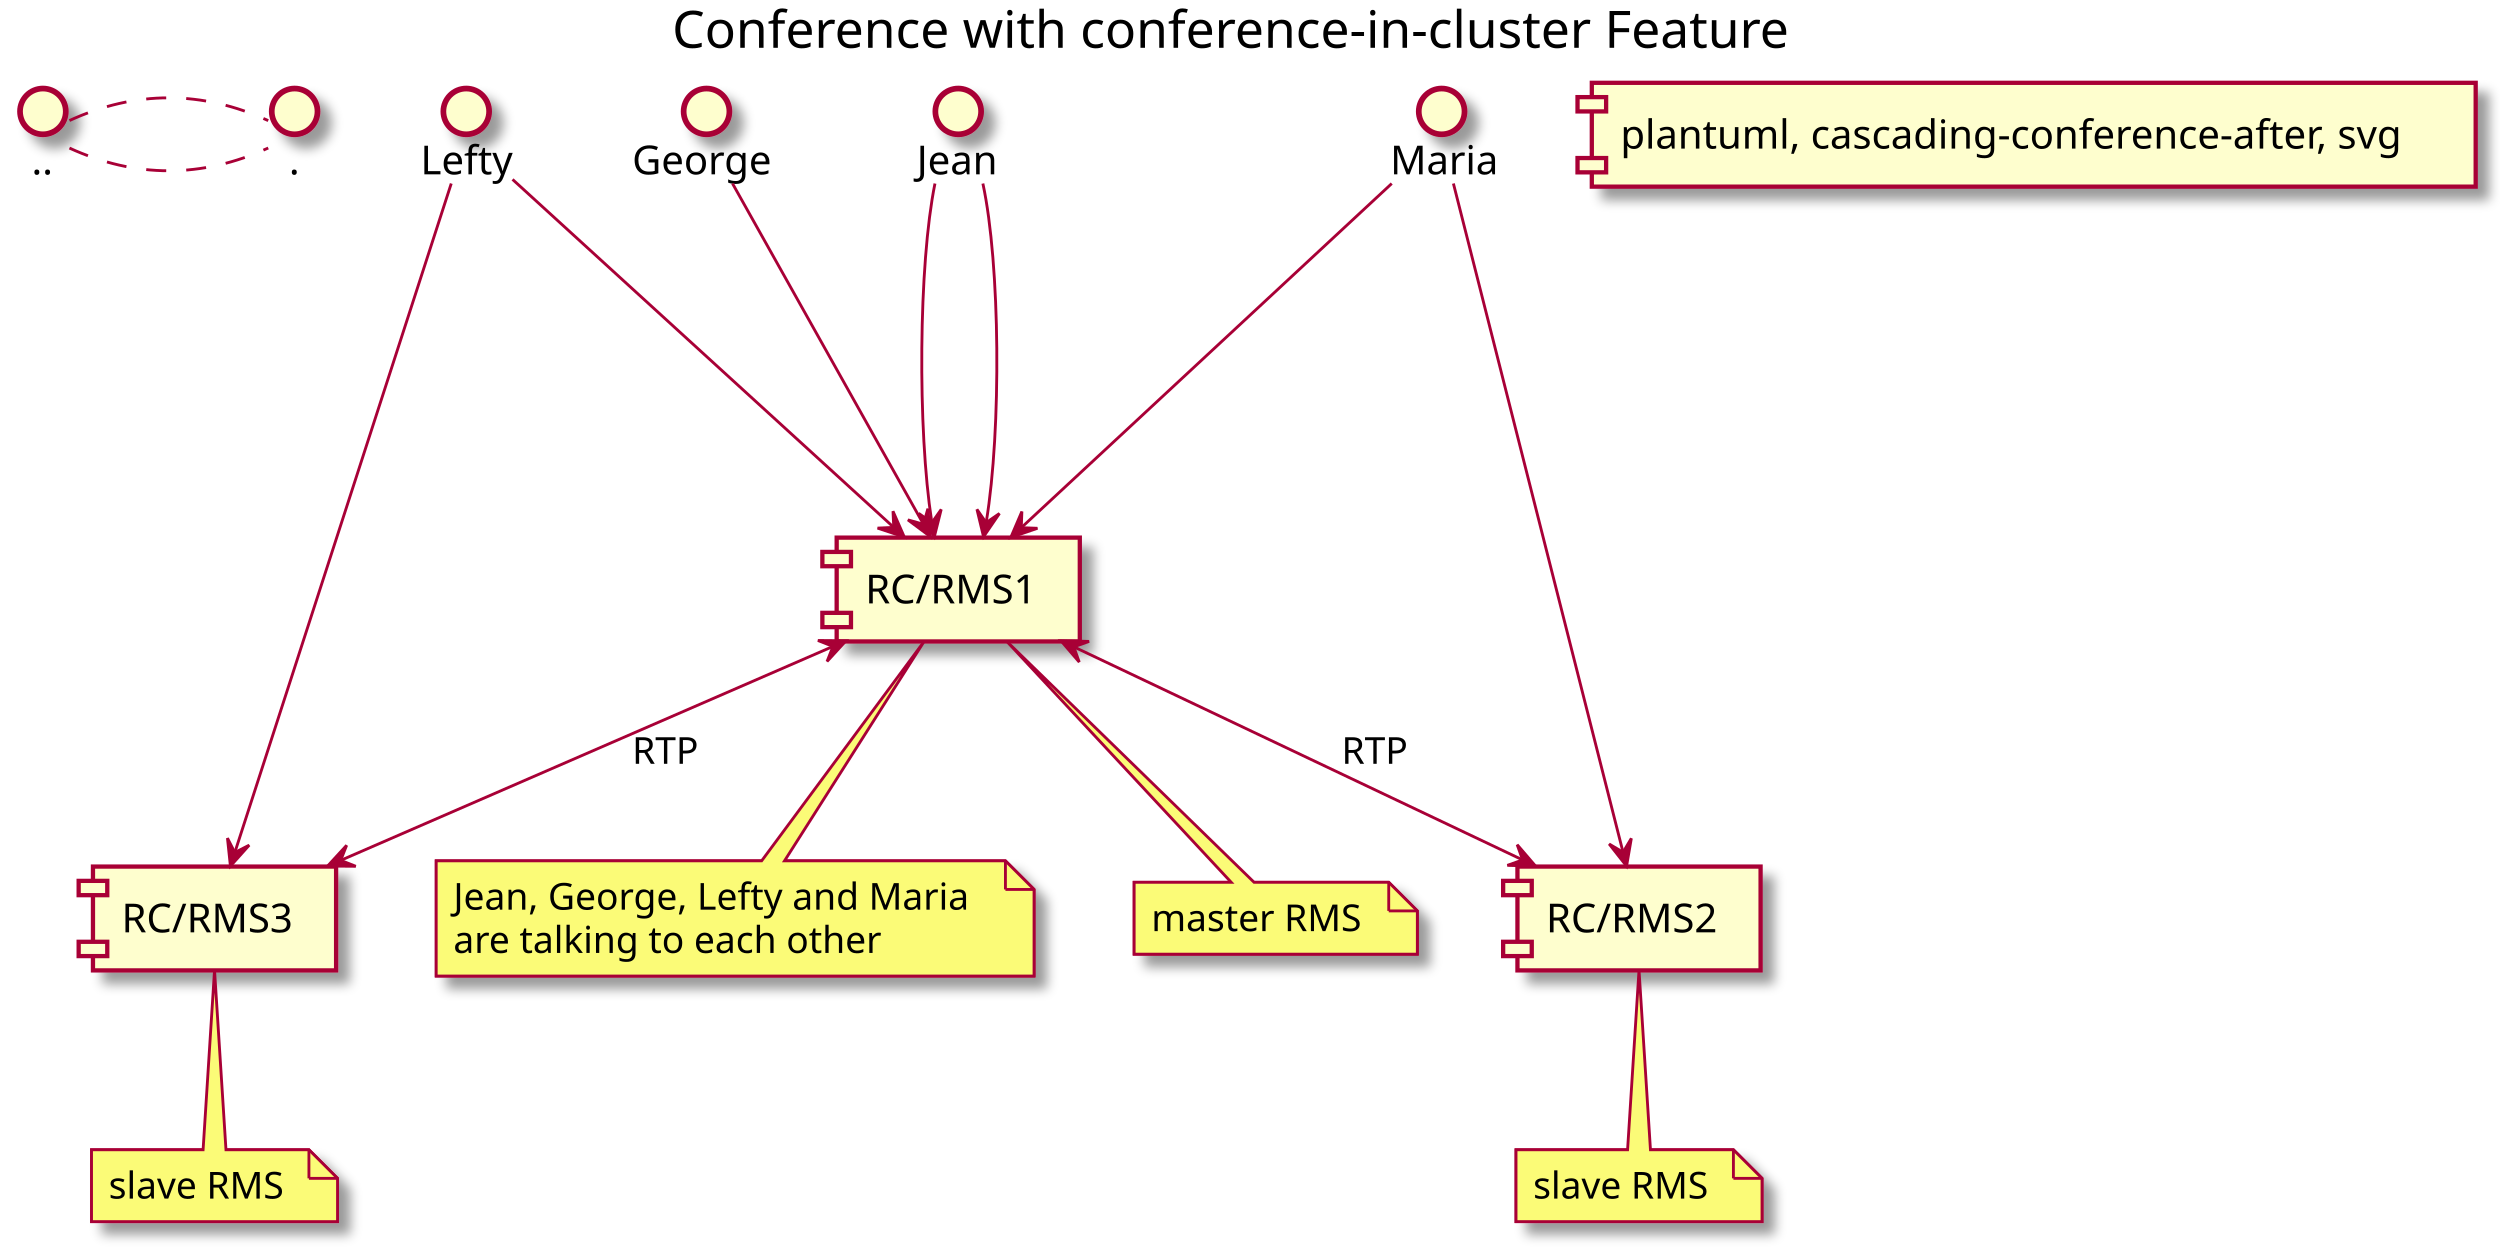
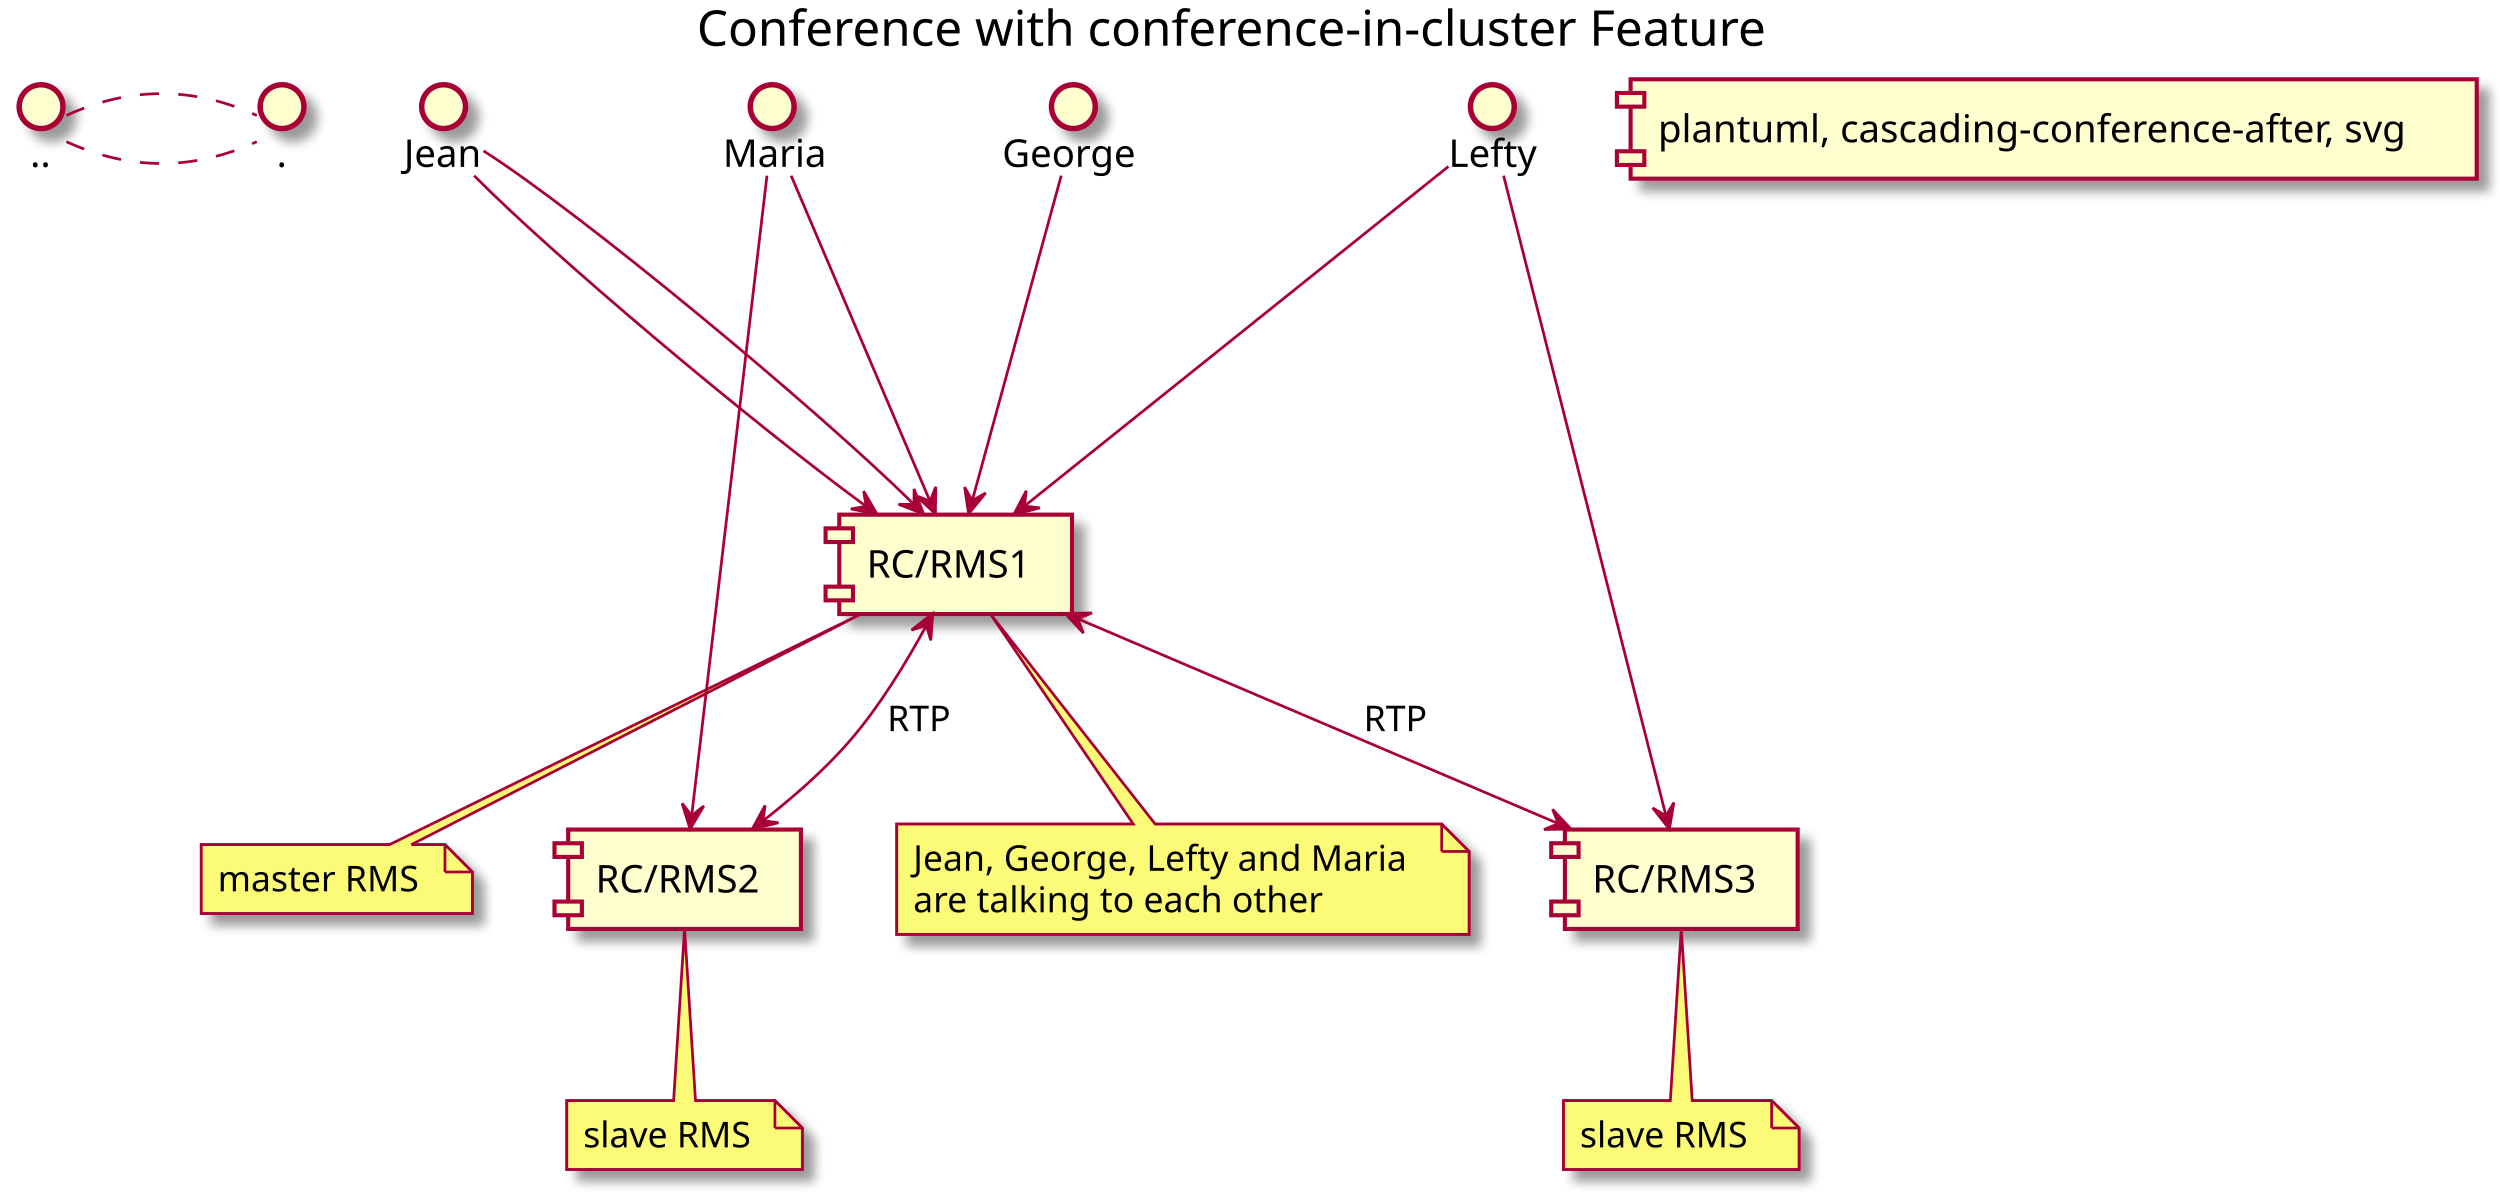
- <svg xmlns="http://www.w3.org/2000/svg" contentScriptType="application/ecmascript" contentStyleType="text/css" height="436px" preserveAspectRatio="none" style="width:874px;height:436px;" version="1.1" viewBox="0 0 874 436" width="874px" zoomAndPan="magnify">
+ <svg xmlns="http://www.w3.org/2000/svg" contentScriptType="application/ecmascript" contentStyleType="text/css" height="436px" preserveAspectRatio="none" style="width:913px;height:436px;" version="1.1" viewBox="0 0 913 436" width="913px" zoomAndPan="magnify">
  <defs>
-     <filter height="300%" id="fkw3vdl" width="300%" x="-1" y="-1">
+     <filter height="300%" id="f6jf4u6" width="300%" x="-1" y="-1">
      <feGaussianBlur result="blurOut" stdDeviation="2.0" />
      <feColorMatrix in="blurOut" result="blurOut2" type="matrix" values="0 0 0 0 0 0 0 0 0 0 0 0 0 0 0 0 0 0 .4 0" />
      <feOffset dx="4.0" dy="4.0" in="blurOut2" result="blurOut3" />
      <feBlend in="SourceGraphic" in2="blurOut3" mode="normal" />
    </filter>
  </defs>
  <g>
-     <text fill="#000000" font-family="sans-serif" font-size="18" lengthAdjust="spacingAndGlyphs" textLength="414" x="235" y="16.708">Conference with conference-in-cluster Feature</text>
-     <ellipse cx="335" cy="38.953" fill="#FEFECE" filter="url(#fkw3vdl)" rx="8" ry="8" style="stroke: #A80036; stroke-width: 2.0;" />
-     <text fill="#000000" font-family="sans-serif" font-size="14" lengthAdjust="spacingAndGlyphs" textLength="29" x="320.5" y="60.948">Jean</text>
-     <rect fill="#FEFECE" filter="url(#fkw3vdl)" height="36.297" style="stroke: #A80036; stroke-width: 1.5;" width="85" x="292.5" y="187.953" />
-     <rect fill="#FEFECE" height="5" style="stroke: #A80036; stroke-width: 1.5;" width="10" x="287.5" y="192.953" />
-     <rect fill="#FEFECE" height="5" style="stroke: #A80036; stroke-width: 1.5;" width="10" x="287.5" y="214.25" />
-     <text fill="#000000" font-family="sans-serif" font-size="14" lengthAdjust="spacingAndGlyphs" textLength="65" x="302.5" y="210.948">RC/RMS1</text>
-     <ellipse cx="504" cy="38.953" fill="#FEFECE" filter="url(#fkw3vdl)" rx="8" ry="8" style="stroke: #A80036; stroke-width: 2.0;" />
-     <text fill="#000000" font-family="sans-serif" font-size="14" lengthAdjust="spacingAndGlyphs" textLength="36" x="486" y="60.948">Maria</text>
-     <ellipse cx="247" cy="38.953" fill="#FEFECE" filter="url(#fkw3vdl)" rx="8" ry="8" style="stroke: #A80036; stroke-width: 2.0;" />
-     <text fill="#000000" font-family="sans-serif" font-size="14" lengthAdjust="spacingAndGlyphs" textLength="52" x="221" y="60.948">George</text>
-     <ellipse cx="163" cy="38.953" fill="#FEFECE" filter="url(#fkw3vdl)" rx="8" ry="8" style="stroke: #A80036; stroke-width: 2.0;" />
-     <text fill="#000000" font-family="sans-serif" font-size="14" lengthAdjust="spacingAndGlyphs" textLength="32" x="147" y="60.948">Lefty</text>
-     <polygon fill="#FBFB77" filter="url(#fkw3vdl)" points="152.5,300.953,152.5,341.219,361.5,341.219,361.5,310.953,351.5,300.953,152.5,300.953" style="stroke: #A80036; stroke-width: 1.0;" />
-     <polygon fill="#FBFB77" points="152.5,300.953,152.5,341.219,361.5,341.219,361.5,310.953,351.5,300.953,274.266,300.953,323.153,224.115,266.266,300.953,152.5,300.953" style="stroke: #A80036; stroke-width: 1.0;" />
-     <line style="stroke: #A80036; stroke-width: 1.0;" x1="351.5" x2="351.5" y1="300.953" y2="310.953" />
-     <line style="stroke: #A80036; stroke-width: 1.0;" x1="361.5" x2="351.5" y1="310.953" y2="310.953" />
-     <text fill="#000000" font-family="sans-serif" font-size="13" lengthAdjust="spacingAndGlyphs" textLength="188" x="158.5" y="318.02">Jean, George, Lefty and Maria</text>
-     <text fill="#000000" font-family="sans-serif" font-size="13" lengthAdjust="spacingAndGlyphs" textLength="157" x="158.5" y="333.153">are talking to each other</text>
-     <ellipse cx="15" cy="38.953" fill="#FEFECE" filter="url(#fkw3vdl)" rx="8" ry="8" style="stroke: #A80036; stroke-width: 2.0;" />
+     <text fill="#000000" font-family="sans-serif" font-size="18" lengthAdjust="spacingAndGlyphs" textLength="414" x="254.5" y="16.708">Conference with conference-in-cluster Feature</text>
+     <ellipse cx="162" cy="38.953" fill="#FEFECE" filter="url(#f6jf4u6)" rx="8" ry="8" style="stroke: #A80036; stroke-width: 2.0;" />
+     <text fill="#000000" font-family="sans-serif" font-size="14" lengthAdjust="spacingAndGlyphs" textLength="29" x="147.5" y="60.948">Jean</text>
+     <rect fill="#FEFECE" filter="url(#f6jf4u6)" height="36.297" style="stroke: #A80036; stroke-width: 1.5;" width="85" x="306.5" y="187.953" />
+     <rect fill="#FEFECE" height="5" style="stroke: #A80036; stroke-width: 1.5;" width="10" x="301.5" y="192.953" />
+     <rect fill="#FEFECE" height="5" style="stroke: #A80036; stroke-width: 1.5;" width="10" x="301.5" y="214.25" />
+     <text fill="#000000" font-family="sans-serif" font-size="14" lengthAdjust="spacingAndGlyphs" textLength="65" x="316.5" y="210.948">RC/RMS1</text>
+     <ellipse cx="282" cy="38.953" fill="#FEFECE" filter="url(#f6jf4u6)" rx="8" ry="8" style="stroke: #A80036; stroke-width: 2.0;" />
+     <text fill="#000000" font-family="sans-serif" font-size="14" lengthAdjust="spacingAndGlyphs" textLength="36" x="264" y="60.948">Maria</text>
+     <ellipse cx="392" cy="38.953" fill="#FEFECE" filter="url(#f6jf4u6)" rx="8" ry="8" style="stroke: #A80036; stroke-width: 2.0;" />
+     <text fill="#000000" font-family="sans-serif" font-size="14" lengthAdjust="spacingAndGlyphs" textLength="52" x="366" y="60.948">George</text>
+     <ellipse cx="545" cy="38.953" fill="#FEFECE" filter="url(#f6jf4u6)" rx="8" ry="8" style="stroke: #A80036; stroke-width: 2.0;" />
+     <text fill="#000000" font-family="sans-serif" font-size="14" lengthAdjust="spacingAndGlyphs" textLength="32" x="529" y="60.948">Lefty</text>
+     <polygon fill="#FBFB77" filter="url(#f6jf4u6)" points="327.5,300.953,327.5,341.219,536.5,341.219,536.5,310.953,526.5,300.953,327.5,300.953" style="stroke: #A80036; stroke-width: 1.0;" />
+     <polygon fill="#FBFB77" points="327.5,300.953,327.5,341.219,536.5,341.219,536.5,310.953,526.5,300.953,421.88,300.953,361.61,224.113,413.88,300.953,327.5,300.953" style="stroke: #A80036; stroke-width: 1.0;" />
+     <line style="stroke: #A80036; stroke-width: 1.0;" x1="526.5" x2="526.5" y1="300.953" y2="310.953" />
+     <line style="stroke: #A80036; stroke-width: 1.0;" x1="536.5" x2="526.5" y1="310.953" y2="310.953" />
+     <text fill="#000000" font-family="sans-serif" font-size="13" lengthAdjust="spacingAndGlyphs" textLength="188" x="333.5" y="318.02">Jean, George, Lefty and Maria</text>
+     <text fill="#000000" font-family="sans-serif" font-size="13" lengthAdjust="spacingAndGlyphs" textLength="157" x="333.5" y="333.153">are talking to each other</text>
+     <ellipse cx="15" cy="38.953" fill="#FEFECE" filter="url(#f6jf4u6)" rx="8" ry="8" style="stroke: #A80036; stroke-width: 2.0;" />
    <text fill="#000000" font-family="sans-serif" font-size="14" lengthAdjust="spacingAndGlyphs" textLength="8" x="11" y="60.948">..</text>
-     <ellipse cx="103" cy="38.953" fill="#FEFECE" filter="url(#fkw3vdl)" rx="8" ry="8" style="stroke: #A80036; stroke-width: 2.0;" />
+     <ellipse cx="103" cy="38.953" fill="#FEFECE" filter="url(#f6jf4u6)" rx="8" ry="8" style="stroke: #A80036; stroke-width: 2.0;" />
    <text fill="#000000" font-family="sans-serif" font-size="14" lengthAdjust="spacingAndGlyphs" textLength="4" x="101" y="60.948">.</text>
-     <rect fill="#FEFECE" filter="url(#fkw3vdl)" height="36.297" style="stroke: #A80036; stroke-width: 1.5;" width="309" x="556.5" y="28.953" />
-     <rect fill="#FEFECE" height="5" style="stroke: #A80036; stroke-width: 1.5;" width="10" x="551.5" y="33.953" />
-     <rect fill="#FEFECE" height="5" style="stroke: #A80036; stroke-width: 1.5;" width="10" x="551.5" y="55.25" />
-     <text fill="#000000" font-family="sans-serif" font-size="14" lengthAdjust="spacingAndGlyphs" textLength="289" x="566.5" y="51.948">plantuml, cascading-conference-after, svg</text>
-     <rect fill="#FEFECE" filter="url(#fkw3vdl)" height="36.297" style="stroke: #A80036; stroke-width: 1.5;" width="85" x="530.5" y="302.953" />
-     <rect fill="#FEFECE" height="5" style="stroke: #A80036; stroke-width: 1.5;" width="10" x="525.5" y="307.953" />
-     <rect fill="#FEFECE" height="5" style="stroke: #A80036; stroke-width: 1.5;" width="10" x="525.5" y="329.25" />
-     <text fill="#000000" font-family="sans-serif" font-size="14" lengthAdjust="spacingAndGlyphs" textLength="65" x="540.5" y="325.948">RC/RMS2</text>
-     <rect fill="#FEFECE" filter="url(#fkw3vdl)" height="36.297" style="stroke: #A80036; stroke-width: 1.5;" width="85" x="32.5" y="302.953" />
-     <rect fill="#FEFECE" height="5" style="stroke: #A80036; stroke-width: 1.5;" width="10" x="27.5" y="307.953" />
-     <rect fill="#FEFECE" height="5" style="stroke: #A80036; stroke-width: 1.5;" width="10" x="27.5" y="329.25" />
-     <text fill="#000000" font-family="sans-serif" font-size="14" lengthAdjust="spacingAndGlyphs" textLength="65" x="42.5" y="325.948">RC/RMS3</text>
-     <polygon fill="#FBFB77" filter="url(#fkw3vdl)" points="396.5,308.453,396.5,333.586,495.5,333.586,495.5,318.453,485.5,308.453,396.5,308.453" style="stroke: #A80036; stroke-width: 1.0;" />
-     <polygon fill="#FBFB77" points="396.5,308.453,396.5,333.586,495.5,333.586,495.5,318.453,485.5,308.453,438.429,308.453,351.859,224.115,430.429,308.453,396.5,308.453" style="stroke: #A80036; stroke-width: 1.0;" />
-     <line style="stroke: #A80036; stroke-width: 1.0;" x1="485.5" x2="485.5" y1="308.453" y2="318.453" />
-     <line style="stroke: #A80036; stroke-width: 1.0;" x1="495.5" x2="485.5" y1="318.453" y2="318.453" />
-     <text fill="#000000" font-family="sans-serif" font-size="13" lengthAdjust="spacingAndGlyphs" textLength="78" x="402.5" y="325.52">master RMS</text>
-     <polygon fill="#FBFB77" filter="url(#fkw3vdl)" points="530,401.953,530,427.086,616,427.086,616,411.953,606,401.953,530,401.953" style="stroke: #A80036; stroke-width: 1.0;" />
-     <polygon fill="#FBFB77" points="530,401.953,530,427.086,616,427.086,616,411.953,606,401.953,577,401.953,573,339.164,569,401.953,530,401.953" style="stroke: #A80036; stroke-width: 1.0;" />
-     <line style="stroke: #A80036; stroke-width: 1.0;" x1="606" x2="606" y1="401.953" y2="411.953" />
-     <line style="stroke: #A80036; stroke-width: 1.0;" x1="616" x2="606" y1="411.953" y2="411.953" />
-     <text fill="#000000" font-family="sans-serif" font-size="13" lengthAdjust="spacingAndGlyphs" textLength="65" x="536" y="419.02">slave RMS</text>
-     <polygon fill="#FBFB77" filter="url(#fkw3vdl)" points="32,401.953,32,427.086,118,427.086,118,411.953,108,401.953,32,401.953" style="stroke: #A80036; stroke-width: 1.0;" />
-     <polygon fill="#FBFB77" points="32,401.953,32,427.086,118,427.086,118,411.953,108,401.953,79,401.953,75,339.164,71,401.953,32,401.953" style="stroke: #A80036; stroke-width: 1.0;" />
-     <line style="stroke: #A80036; stroke-width: 1.0;" x1="108" x2="108" y1="401.953" y2="411.953" />
-     <line style="stroke: #A80036; stroke-width: 1.0;" x1="118" x2="108" y1="411.953" y2="411.953" />
-     <text fill="#000000" font-family="sans-serif" font-size="13" lengthAdjust="spacingAndGlyphs" textLength="65" x="38" y="419.02">slave RMS</text>
-     <path d="M326.864,64.163 C321.118,92.307 320.739,150.262 325.725,182.344 " fill="none" style="stroke: #A80036; stroke-width: 1.0;" />
-     <polygon fill="#A80036" points="326.645,187.641,329.046,178.089,325.789,182.715,321.164,179.458,326.645,187.641" style="stroke: #A80036; stroke-width: 1.0;" />
-     <path d="M343.615,64.163 C349.698,92.307 350.1,150.262 344.82,182.344 " fill="none" style="stroke: #A80036; stroke-width: 1.0;" />
-     <polygon fill="#A80036" points="343.847,187.641,349.409,179.513,344.751,182.724,341.54,178.066,343.847,187.641" style="stroke: #A80036; stroke-width: 1.0;" />
-     <path d="M486.551,64.163 C455.674,92.847 391.463,152.499 357.379,184.163 " fill="none" style="stroke: #A80036; stroke-width: 1.0;" />
-     <polygon fill="#A80036" points="353.376,187.882,362.693,184.689,357.04,184.48,357.249,178.827,353.376,187.882" style="stroke: #A80036; stroke-width: 1.0;" />
-     <path d="M256.086,64.163 C271.991,92.539 304.883,151.222 322.77,183.134 " fill="none" style="stroke: #A80036; stroke-width: 1.0;" />
-     <polygon fill="#A80036" points="325.296,187.641,324.385,177.834,322.851,183.279,317.407,181.746,325.296,187.641" style="stroke: #A80036; stroke-width: 1.0;" />
-     <path d="M179.181,62.723 C210.004,90.858 277.196,152.19 312.423,184.345 " fill="none" style="stroke: #A80036; stroke-width: 1.0;" />
-     <polygon fill="#A80036" points="316.143,187.741,312.191,178.72,312.45,184.371,306.799,184.629,316.143,187.741" style="stroke: #A80036; stroke-width: 1.0;" />
-     <path d="M24.281,51.765 C47.446,62.358 70.611,62.349 93.775,51.739 " fill="none" style="stroke: #A80036; stroke-width: 1.0; stroke-dasharray: 7.0,7.0;" />
-     <path d="M24.281,42.141 C47.446,31.548 70.611,31.557 93.775,42.167 " fill="none" style="stroke: #A80036; stroke-width: 1.0; stroke-dasharray: 7.0,7.0;" />
-     <path d="M508.11,64.153 C519.914,110.687 553.936,244.803 567.409,297.915 " fill="none" style="stroke: #A80036; stroke-width: 1.0;" />
-     <polygon fill="#A80036" points="568.648,302.796,570.314,293.089,567.419,297.949,562.559,295.055,568.648,302.796" style="stroke: #A80036; stroke-width: 1.0;" />
-     <path d="M157.759,64.153 C142.704,110.687 99.313,244.803 82.13,297.915 " fill="none" style="stroke: #A80036; stroke-width: 1.0;" />
-     <polygon fill="#A80036" points="80.551,302.796,87.128,295.466,82.091,298.039,79.517,293.002,80.551,302.796" style="stroke: #A80036; stroke-width: 1.0;" />
-     <path d="M375.453,226.16 C419.124,246.894 488.299,279.738 532.131,300.549 " fill="none" style="stroke: #A80036; stroke-width: 1.0;" />
-     <polygon fill="#A80036" points="536.819,302.775,530.404,295.302,532.302,300.631,526.973,302.529,536.819,302.775" style="stroke: #A80036; stroke-width: 1.0;" />
-     <polygon fill="#A80036" points="370.889,223.993,377.304,231.466,375.406,226.137,380.735,224.239,370.889,223.993" style="stroke: #A80036; stroke-width: 1.0;" />
-     <text fill="#000000" font-family="sans-serif" font-size="13" lengthAdjust="spacingAndGlyphs" textLength="23" x="469" y="267.02">RTP</text>
-     <path d="M291.107,226.03 C243.324,246.797 167.335,279.823 119.366,300.671 " fill="none" style="stroke: #A80036; stroke-width: 1.0;" />
-     <polygon fill="#A80036" points="114.525,302.775,124.374,302.854,119.11,300.781,121.183,295.518,114.525,302.775" style="stroke: #A80036; stroke-width: 1.0;" />
-     <polygon fill="#A80036" points="295.794,223.993,285.945,223.912,291.208,225.986,289.134,231.249,295.794,223.993" style="stroke: #A80036; stroke-width: 1.0;" />
-     <text fill="#000000" font-family="sans-serif" font-size="13" lengthAdjust="spacingAndGlyphs" textLength="23" x="221" y="267.02">RTP</text>
+     <rect fill="#FEFECE" filter="url(#f6jf4u6)" height="36.297" style="stroke: #A80036; stroke-width: 1.5;" width="309" x="595.5" y="28.953" />
+     <rect fill="#FEFECE" height="5" style="stroke: #A80036; stroke-width: 1.5;" width="10" x="590.5" y="33.953" />
+     <rect fill="#FEFECE" height="5" style="stroke: #A80036; stroke-width: 1.5;" width="10" x="590.5" y="55.25" />
+     <text fill="#000000" font-family="sans-serif" font-size="14" lengthAdjust="spacingAndGlyphs" textLength="289" x="605.5" y="51.948">plantuml, cascading-conference-after, svg</text>
+     <rect fill="#FEFECE" filter="url(#f6jf4u6)" height="36.297" style="stroke: #A80036; stroke-width: 1.5;" width="85" x="207.5" y="302.953" />
+     <rect fill="#FEFECE" height="5" style="stroke: #A80036; stroke-width: 1.5;" width="10" x="202.5" y="307.953" />
+     <rect fill="#FEFECE" height="5" style="stroke: #A80036; stroke-width: 1.5;" width="10" x="202.5" y="329.25" />
+     <text fill="#000000" font-family="sans-serif" font-size="14" lengthAdjust="spacingAndGlyphs" textLength="65" x="217.5" y="325.948">RC/RMS2</text>
+     <rect fill="#FEFECE" filter="url(#f6jf4u6)" height="36.297" style="stroke: #A80036; stroke-width: 1.5;" width="85" x="571.5" y="302.953" />
+     <rect fill="#FEFECE" height="5" style="stroke: #A80036; stroke-width: 1.5;" width="10" x="566.5" y="307.953" />
+     <rect fill="#FEFECE" height="5" style="stroke: #A80036; stroke-width: 1.5;" width="10" x="566.5" y="329.25" />
+     <text fill="#000000" font-family="sans-serif" font-size="14" lengthAdjust="spacingAndGlyphs" textLength="65" x="581.5" y="325.948">RC/RMS3</text>
+     <polygon fill="#FBFB77" filter="url(#f6jf4u6)" points="73.5,308.453,73.5,333.586,172.5,333.586,172.5,318.453,162.5,308.453,73.5,308.453" style="stroke: #A80036; stroke-width: 1.0;" />
+     <polygon fill="#FBFB77" points="73.5,308.453,73.5,333.586,172.5,333.586,172.5,318.453,162.5,308.453,150.24,308.453,314.68,224.113,142.24,308.453,73.5,308.453" style="stroke: #A80036; stroke-width: 1.0;" />
+     <line style="stroke: #A80036; stroke-width: 1.0;" x1="162.5" x2="162.5" y1="308.453" y2="318.453" />
+     <line style="stroke: #A80036; stroke-width: 1.0;" x1="172.5" x2="162.5" y1="318.453" y2="318.453" />
+     <text fill="#000000" font-family="sans-serif" font-size="13" lengthAdjust="spacingAndGlyphs" textLength="78" x="79.5" y="325.52">master RMS</text>
+     <polygon fill="#FBFB77" filter="url(#f6jf4u6)" points="207,401.953,207,427.086,293,427.086,293,411.953,283,401.953,207,401.953" style="stroke: #A80036; stroke-width: 1.0;" />
+     <polygon fill="#FBFB77" points="207,401.953,207,427.086,293,427.086,293,411.953,283,401.953,254,401.953,250,339.163,246,401.953,207,401.953" style="stroke: #A80036; stroke-width: 1.0;" />
+     <line style="stroke: #A80036; stroke-width: 1.0;" x1="283" x2="283" y1="401.953" y2="411.953" />
+     <line style="stroke: #A80036; stroke-width: 1.0;" x1="293" x2="283" y1="411.953" y2="411.953" />
+     <text fill="#000000" font-family="sans-serif" font-size="13" lengthAdjust="spacingAndGlyphs" textLength="65" x="213" y="419.02">slave RMS</text>
+     <polygon fill="#FBFB77" filter="url(#f6jf4u6)" points="571,401.953,571,427.086,657,427.086,657,411.953,647,401.953,571,401.953" style="stroke: #A80036; stroke-width: 1.0;" />
+     <polygon fill="#FBFB77" points="571,401.953,571,427.086,657,427.086,657,411.953,647,401.953,618,401.953,614,339.163,610,401.953,571,401.953" style="stroke: #A80036; stroke-width: 1.0;" />
+     <line style="stroke: #A80036; stroke-width: 1.0;" x1="647" x2="647" y1="401.953" y2="411.953" />
+     <line style="stroke: #A80036; stroke-width: 1.0;" x1="657" x2="647" y1="411.953" y2="411.953" />
+     <text fill="#000000" font-family="sans-serif" font-size="13" lengthAdjust="spacingAndGlyphs" textLength="65" x="577" y="419.02">slave RMS</text>
+     <path d="M173.17,64.163 C201.71,93.083 273.4,153.473 316.3,184.933 " fill="none" style="stroke: #A80036; stroke-width: 1.0;" />
+     <polygon fill="#A80036" points="320.36,187.883,315.418,179.364,316.311,184.95,310.725,185.843,320.36,187.883" style="stroke: #A80036; stroke-width: 1.0;" />
+     <path d="M176.58,55.103 C212.11,77.733 297.4,148.373 333.56,183.983 " fill="none" style="stroke: #A80036; stroke-width: 1.0;" />
+     <polygon fill="#A80036" points="337.32,187.733,333.803,178.534,333.792,184.19,328.135,184.179,337.32,187.733" style="stroke: #A80036; stroke-width: 1.0;" />
+     <path d="M288.92,64.163 C300.98,92.423 325.87,150.743 339.52,182.743 " fill="none" style="stroke: #A80036; stroke-width: 1.0;" />
+     <polygon fill="#A80036" points="341.61,187.643,341.741,177.795,339.64,183.047,334.388,180.946,341.61,187.643" style="stroke: #A80036; stroke-width: 1.0;" />
+     <path d="M387.56,64.163 C379.82,92.423 363.85,150.743 355.08,182.743 " fill="none" style="stroke: #A80036; stroke-width: 1.0;" />
+     <polygon fill="#A80036" points="353.74,187.643,359.984,180.027,355.066,182.822,352.271,177.904,353.74,187.643" style="stroke: #A80036; stroke-width: 1.0;" />
+     <path d="M528.96,60.803 C494.93,88.063 415.27,151.873 374.31,184.683 " fill="none" style="stroke: #A80036; stroke-width: 1.0;" />
+     <polygon fill="#A80036" points="370.23,187.953,379.763,185.48,374.143,184.84,374.782,179.22,370.23,187.953" style="stroke: #A80036; stroke-width: 1.0;" />
+     <path d="M24.28,51.763 C47.45,62.353 70.61,62.353 93.78,51.743 " fill="none" style="stroke: #A80036; stroke-width: 1.0; stroke-dasharray: 7.0,7.0;" />
+     <path d="M24.28,42.143 C47.45,31.553 70.61,31.553 93.78,42.163 " fill="none" style="stroke: #A80036; stroke-width: 1.0; stroke-dasharray: 7.0,7.0;" />
+     <path d="M280.09,64.153 C274.63,110.593 258.9,244.263 252.63,297.593 " fill="none" style="stroke: #A80036; stroke-width: 1.0;" />
+     <polygon fill="#A80036" points="252.02,302.793,257.046,294.323,252.605,297.827,249.101,293.387,252.02,302.793" style="stroke: #A80036; stroke-width: 1.0;" />
+     <path d="M549.11,64.153 C560.91,110.683 594.94,244.803 608.41,297.913 " fill="none" style="stroke: #A80036; stroke-width: 1.0;" />
+     <polygon fill="#A80036" points="609.65,302.793,611.314,293.086,608.42,297.947,603.56,295.053,609.65,302.793" style="stroke: #A80036; stroke-width: 1.0;" />
+     <path d="M338.18,228.663 C331.13,241.663 321.19,258.113 310,270.953 C300.88,281.423 289.35,291.423 278.84,299.633 " fill="none" style="stroke: #A80036; stroke-width: 1.0;" />
+     <polygon fill="#A80036" points="274.72,302.793,284.288,300.456,278.677,299.736,279.397,294.125,274.72,302.793" style="stroke: #A80036; stroke-width: 1.0;" />
+     <polygon fill="#A80036" points="340.64,224.033,332.872,230.088,338.285,228.444,339.929,233.856,340.64,224.033" style="stroke: #A80036; stroke-width: 1.0;" />
+     <text fill="#000000" font-family="sans-serif" font-size="13" lengthAdjust="spacingAndGlyphs" textLength="23" x="324" y="267.02">RTP</text>
+     <path d="M393.74,226.033 C442.54,246.843 520.2,279.953 569.08,300.793 " fill="none" style="stroke: #A80036; stroke-width: 1.0;" />
+     <polygon fill="#A80036" points="573.71,302.773,566.994,295.569,569.109,300.816,563.862,302.93,573.71,302.773" style="stroke: #A80036; stroke-width: 1.0;" />
+     <polygon fill="#A80036" points="388.96,223.993,395.657,231.215,393.556,225.963,398.808,223.862,388.96,223.993" style="stroke: #A80036; stroke-width: 1.0;" />
+     <text fill="#000000" font-family="sans-serif" font-size="13" lengthAdjust="spacingAndGlyphs" textLength="23" x="498" y="267.02">RTP</text>
  </g>
</svg>
